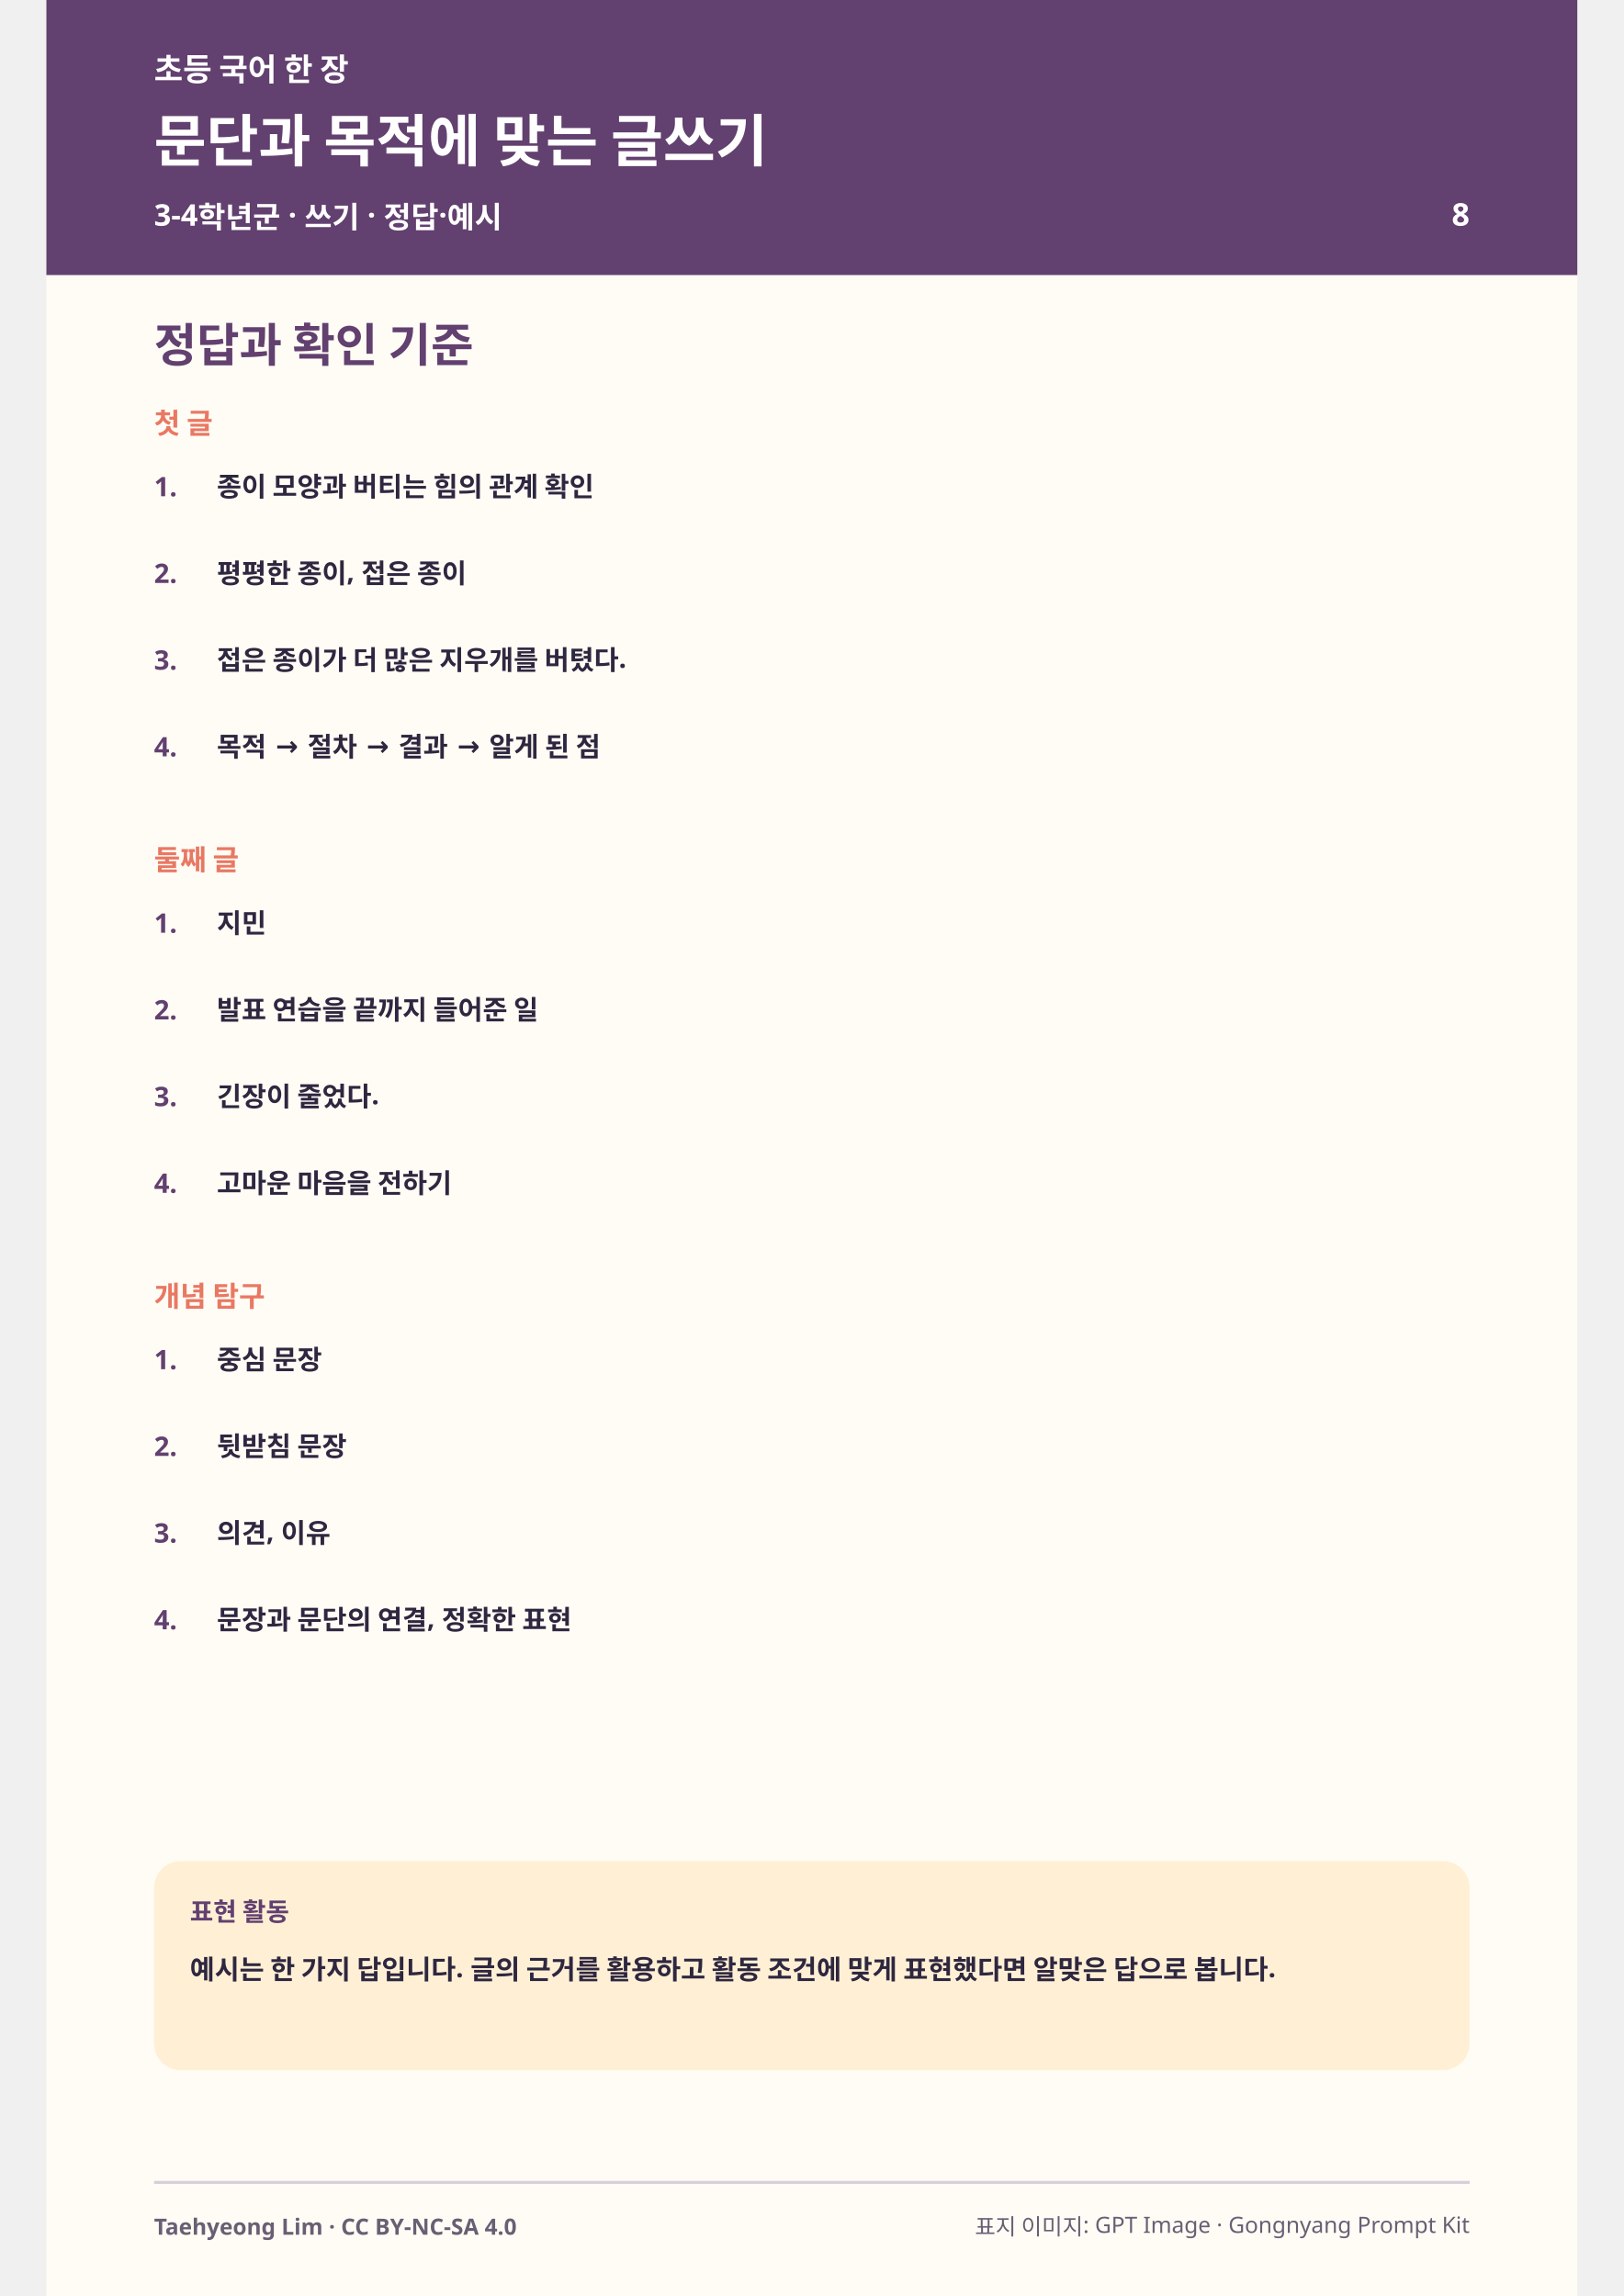
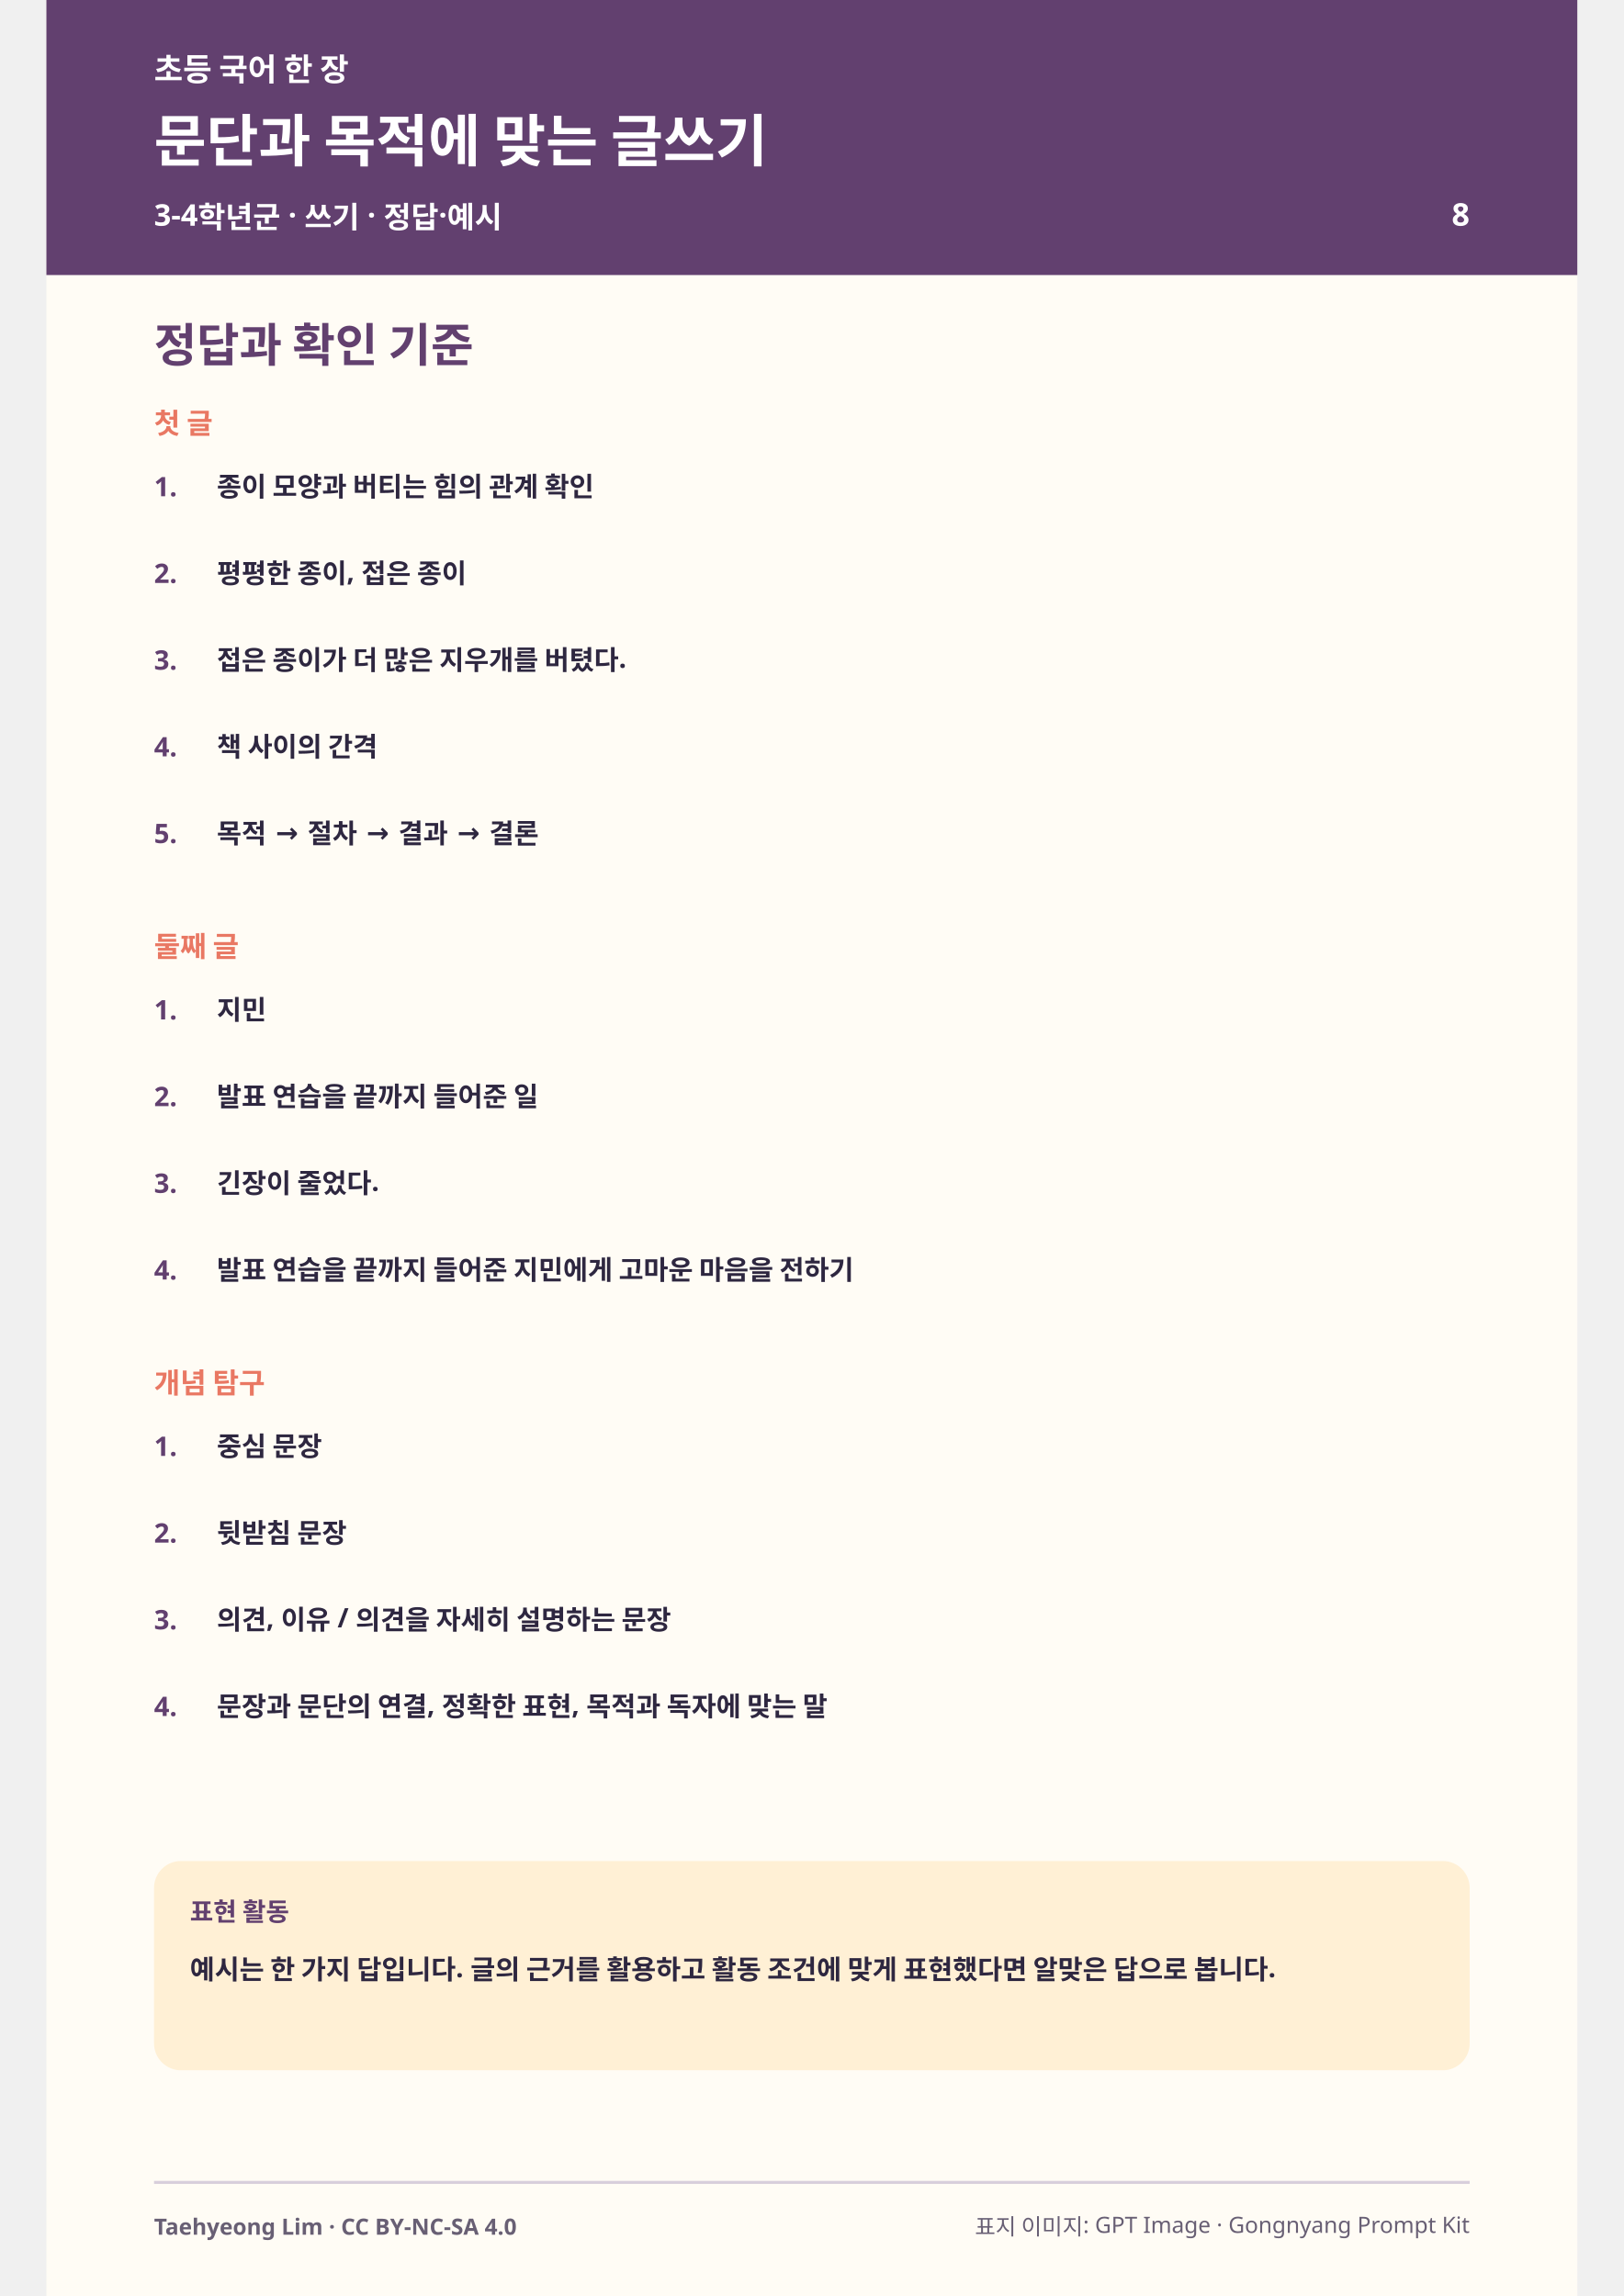
<svg xmlns="http://www.w3.org/2000/svg" width="210mm" height="297mm" viewBox="0 0 1024 1536">
  <rect width="1024" height="1536" fill="#FFFCF5" />
  <rect width="1024" height="184" fill="#62406F" />
  <text x="72" y="54" font-family="Apple SD Gothic Neo, Noto Sans KR, sans-serif" font-size="21" font-weight="700" fill="#FFF" text-anchor="start">초등 국어 한 장</text>
  <text x="72" y="108" font-family="Apple SD Gothic Neo, Noto Sans KR, sans-serif" font-size="38" font-weight="800" fill="#FFF" text-anchor="start">문단과 목적에 맞는 글쓰기</text>
  <text x="72" y="151" font-family="Apple SD Gothic Neo, Noto Sans KR, sans-serif" font-size="20" font-weight="600" fill="#FFF" text-anchor="start">3-4학년군 · 쓰기 · 정답·예시</text>
  <text x="952" y="151" font-family="Apple SD Gothic Neo, Noto Sans KR, sans-serif" font-size="21" font-weight="700" fill="#FFF" text-anchor="end">8</text>
  <text x="72" y="242" font-family="Apple SD Gothic Neo, Noto Sans KR, sans-serif" font-size="31" font-weight="800" fill="#62406F" text-anchor="start">정답과 확인 기준</text>
  <text x="72" y="290" font-family="Apple SD Gothic Neo, Noto Sans KR, sans-serif" font-size="19" font-weight="800" fill="#E97863" text-anchor="start">첫 글</text>
  <text x="72" y="332" font-family="Apple SD Gothic Neo, Noto Sans KR, sans-serif" font-size="18" font-weight="800" fill="#62406F" text-anchor="start">1.</text>
  <text x="114" y="332" font-family="Apple SD Gothic Neo, Noto Sans KR, sans-serif" font-size="18" font-weight="600" fill="#2E2740">
    <tspan x="114" dy="0">종이 모양과 버티는 힘의 관계 확인</tspan>
  </text>
  <text x="72" y="390" font-family="Apple SD Gothic Neo, Noto Sans KR, sans-serif" font-size="18" font-weight="800" fill="#62406F" text-anchor="start">2.</text>
  <text x="114" y="390" font-family="Apple SD Gothic Neo, Noto Sans KR, sans-serif" font-size="18" font-weight="600" fill="#2E2740">
    <tspan x="114" dy="0">평평한 종이, 접은 종이</tspan>
  </text>
  <text x="72" y="448" font-family="Apple SD Gothic Neo, Noto Sans KR, sans-serif" font-size="18" font-weight="800" fill="#62406F" text-anchor="start">3.</text>
  <text x="114" y="448" font-family="Apple SD Gothic Neo, Noto Sans KR, sans-serif" font-size="18" font-weight="600" fill="#2E2740">
    <tspan x="114" dy="0">접은 종이가 더 많은 지우개를 버텼다.</tspan>
  </text>
  <text x="72" y="506" font-family="Apple SD Gothic Neo, Noto Sans KR, sans-serif" font-size="18" font-weight="800" fill="#62406F" text-anchor="start">4.</text>
  <text x="114" y="506" font-family="Apple SD Gothic Neo, Noto Sans KR, sans-serif" font-size="18" font-weight="600" fill="#2E2740">
-     <tspan x="114" dy="0">목적 → 절차 → 결과 → 알게 된 점</tspan>
+     <tspan x="114" dy="0">책 사이의 간격</tspan>
  </text>
-   <text x="72" y="582" font-family="Apple SD Gothic Neo, Noto Sans KR, sans-serif" font-size="19" font-weight="800" fill="#E97863" text-anchor="start">둘째 글</text>
-   <text x="72" y="624" font-family="Apple SD Gothic Neo, Noto Sans KR, sans-serif" font-size="18" font-weight="800" fill="#62406F" text-anchor="start">1.</text>
-   <text x="114" y="624" font-family="Apple SD Gothic Neo, Noto Sans KR, sans-serif" font-size="18" font-weight="600" fill="#2E2740">
+   <text x="72" y="564" font-family="Apple SD Gothic Neo, Noto Sans KR, sans-serif" font-size="18" font-weight="800" fill="#62406F" text-anchor="start">5.</text>
+   <text x="114" y="564" font-family="Apple SD Gothic Neo, Noto Sans KR, sans-serif" font-size="18" font-weight="600" fill="#2E2740">
+     <tspan x="114" dy="0">목적 → 절차 → 결과 → 결론</tspan>
+   </text>
+   <text x="72" y="640" font-family="Apple SD Gothic Neo, Noto Sans KR, sans-serif" font-size="19" font-weight="800" fill="#E97863" text-anchor="start">둘째 글</text>
+   <text x="72" y="682" font-family="Apple SD Gothic Neo, Noto Sans KR, sans-serif" font-size="18" font-weight="800" fill="#62406F" text-anchor="start">1.</text>
+   <text x="114" y="682" font-family="Apple SD Gothic Neo, Noto Sans KR, sans-serif" font-size="18" font-weight="600" fill="#2E2740">
    <tspan x="114" dy="0">지민</tspan>
  </text>
-   <text x="72" y="682" font-family="Apple SD Gothic Neo, Noto Sans KR, sans-serif" font-size="18" font-weight="800" fill="#62406F" text-anchor="start">2.</text>
-   <text x="114" y="682" font-family="Apple SD Gothic Neo, Noto Sans KR, sans-serif" font-size="18" font-weight="600" fill="#2E2740">
+   <text x="72" y="740" font-family="Apple SD Gothic Neo, Noto Sans KR, sans-serif" font-size="18" font-weight="800" fill="#62406F" text-anchor="start">2.</text>
+   <text x="114" y="740" font-family="Apple SD Gothic Neo, Noto Sans KR, sans-serif" font-size="18" font-weight="600" fill="#2E2740">
    <tspan x="114" dy="0">발표 연습을 끝까지 들어준 일</tspan>
  </text>
-   <text x="72" y="740" font-family="Apple SD Gothic Neo, Noto Sans KR, sans-serif" font-size="18" font-weight="800" fill="#62406F" text-anchor="start">3.</text>
-   <text x="114" y="740" font-family="Apple SD Gothic Neo, Noto Sans KR, sans-serif" font-size="18" font-weight="600" fill="#2E2740">
+   <text x="72" y="798" font-family="Apple SD Gothic Neo, Noto Sans KR, sans-serif" font-size="18" font-weight="800" fill="#62406F" text-anchor="start">3.</text>
+   <text x="114" y="798" font-family="Apple SD Gothic Neo, Noto Sans KR, sans-serif" font-size="18" font-weight="600" fill="#2E2740">
    <tspan x="114" dy="0">긴장이 줄었다.</tspan>
  </text>
-   <text x="72" y="798" font-family="Apple SD Gothic Neo, Noto Sans KR, sans-serif" font-size="18" font-weight="800" fill="#62406F" text-anchor="start">4.</text>
-   <text x="114" y="798" font-family="Apple SD Gothic Neo, Noto Sans KR, sans-serif" font-size="18" font-weight="600" fill="#2E2740">
-     <tspan x="114" dy="0">고마운 마음을 전하기</tspan>
+   <text x="72" y="856" font-family="Apple SD Gothic Neo, Noto Sans KR, sans-serif" font-size="18" font-weight="800" fill="#62406F" text-anchor="start">4.</text>
+   <text x="114" y="856" font-family="Apple SD Gothic Neo, Noto Sans KR, sans-serif" font-size="18" font-weight="600" fill="#2E2740">
+     <tspan x="114" dy="0">발표 연습을 끝까지 들어준 지민에게 고마운 마음을 전하기</tspan>
  </text>
-   <text x="72" y="874" font-family="Apple SD Gothic Neo, Noto Sans KR, sans-serif" font-size="19" font-weight="800" fill="#E97863" text-anchor="start">개념 탐구</text>
-   <text x="72" y="916" font-family="Apple SD Gothic Neo, Noto Sans KR, sans-serif" font-size="18" font-weight="800" fill="#62406F" text-anchor="start">1.</text>
-   <text x="114" y="916" font-family="Apple SD Gothic Neo, Noto Sans KR, sans-serif" font-size="18" font-weight="600" fill="#2E2740">
+   <text x="72" y="932" font-family="Apple SD Gothic Neo, Noto Sans KR, sans-serif" font-size="19" font-weight="800" fill="#E97863" text-anchor="start">개념 탐구</text>
+   <text x="72" y="974" font-family="Apple SD Gothic Neo, Noto Sans KR, sans-serif" font-size="18" font-weight="800" fill="#62406F" text-anchor="start">1.</text>
+   <text x="114" y="974" font-family="Apple SD Gothic Neo, Noto Sans KR, sans-serif" font-size="18" font-weight="600" fill="#2E2740">
    <tspan x="114" dy="0">중심 문장</tspan>
  </text>
-   <text x="72" y="974" font-family="Apple SD Gothic Neo, Noto Sans KR, sans-serif" font-size="18" font-weight="800" fill="#62406F" text-anchor="start">2.</text>
-   <text x="114" y="974" font-family="Apple SD Gothic Neo, Noto Sans KR, sans-serif" font-size="18" font-weight="600" fill="#2E2740">
+   <text x="72" y="1032" font-family="Apple SD Gothic Neo, Noto Sans KR, sans-serif" font-size="18" font-weight="800" fill="#62406F" text-anchor="start">2.</text>
+   <text x="114" y="1032" font-family="Apple SD Gothic Neo, Noto Sans KR, sans-serif" font-size="18" font-weight="600" fill="#2E2740">
    <tspan x="114" dy="0">뒷받침 문장</tspan>
  </text>
-   <text x="72" y="1032" font-family="Apple SD Gothic Neo, Noto Sans KR, sans-serif" font-size="18" font-weight="800" fill="#62406F" text-anchor="start">3.</text>
-   <text x="114" y="1032" font-family="Apple SD Gothic Neo, Noto Sans KR, sans-serif" font-size="18" font-weight="600" fill="#2E2740">
-     <tspan x="114" dy="0">의견, 이유</tspan>
+   <text x="72" y="1090" font-family="Apple SD Gothic Neo, Noto Sans KR, sans-serif" font-size="18" font-weight="800" fill="#62406F" text-anchor="start">3.</text>
+   <text x="114" y="1090" font-family="Apple SD Gothic Neo, Noto Sans KR, sans-serif" font-size="18" font-weight="600" fill="#2E2740">
+     <tspan x="114" dy="0">의견, 이유 / 의견을 자세히 설명하는 문장</tspan>
  </text>
-   <text x="72" y="1090" font-family="Apple SD Gothic Neo, Noto Sans KR, sans-serif" font-size="18" font-weight="800" fill="#62406F" text-anchor="start">4.</text>
-   <text x="114" y="1090" font-family="Apple SD Gothic Neo, Noto Sans KR, sans-serif" font-size="18" font-weight="600" fill="#2E2740">
-     <tspan x="114" dy="0">문장과 문단의 연결, 정확한 표현</tspan>
+   <text x="72" y="1148" font-family="Apple SD Gothic Neo, Noto Sans KR, sans-serif" font-size="18" font-weight="800" fill="#62406F" text-anchor="start">4.</text>
+   <text x="114" y="1148" font-family="Apple SD Gothic Neo, Noto Sans KR, sans-serif" font-size="18" font-weight="600" fill="#2E2740">
+     <tspan x="114" dy="0">문장과 문단의 연결, 정확한 표현, 목적과 독자에 맞는 말</tspan>
  </text>
  <rect x="72" y="1245" width="880" height="140" rx="18" fill="#FFF0D5" />
  <text x="96" y="1285" font-family="Apple SD Gothic Neo, Noto Sans KR, sans-serif" font-size="17" font-weight="800" fill="#62406F" text-anchor="start">표현 활동</text>
  <text x="96" y="1324" font-family="Apple SD Gothic Neo, Noto Sans KR, sans-serif" font-size="18" font-weight="600" fill="#2E2740">
    <tspan x="96" dy="0">예시는 한 가지 답입니다. 글의 근거를 활용하고 활동 조건에 맞게 표현했다면 알맞은 답으로 봅니다.</tspan>
  </text>
  <line x1="72" y1="1460" x2="952" y2="1460" stroke="#D8CEDB" stroke-width="2" />
  <text x="72" y="1495" font-family="Apple SD Gothic Neo, Noto Sans KR, sans-serif" font-size="15" font-weight="600" fill="#685F74" text-anchor="start">Taehyeong Lim · CC BY-NC-SA 4.0</text>
  <text x="952" y="1495" font-family="Apple SD Gothic Neo, Noto Sans KR, sans-serif" font-size="15" font-weight="500" fill="#685F74" text-anchor="end">표지 이미지: GPT Image · Gongnyang Prompt Kit</text>
</svg>
